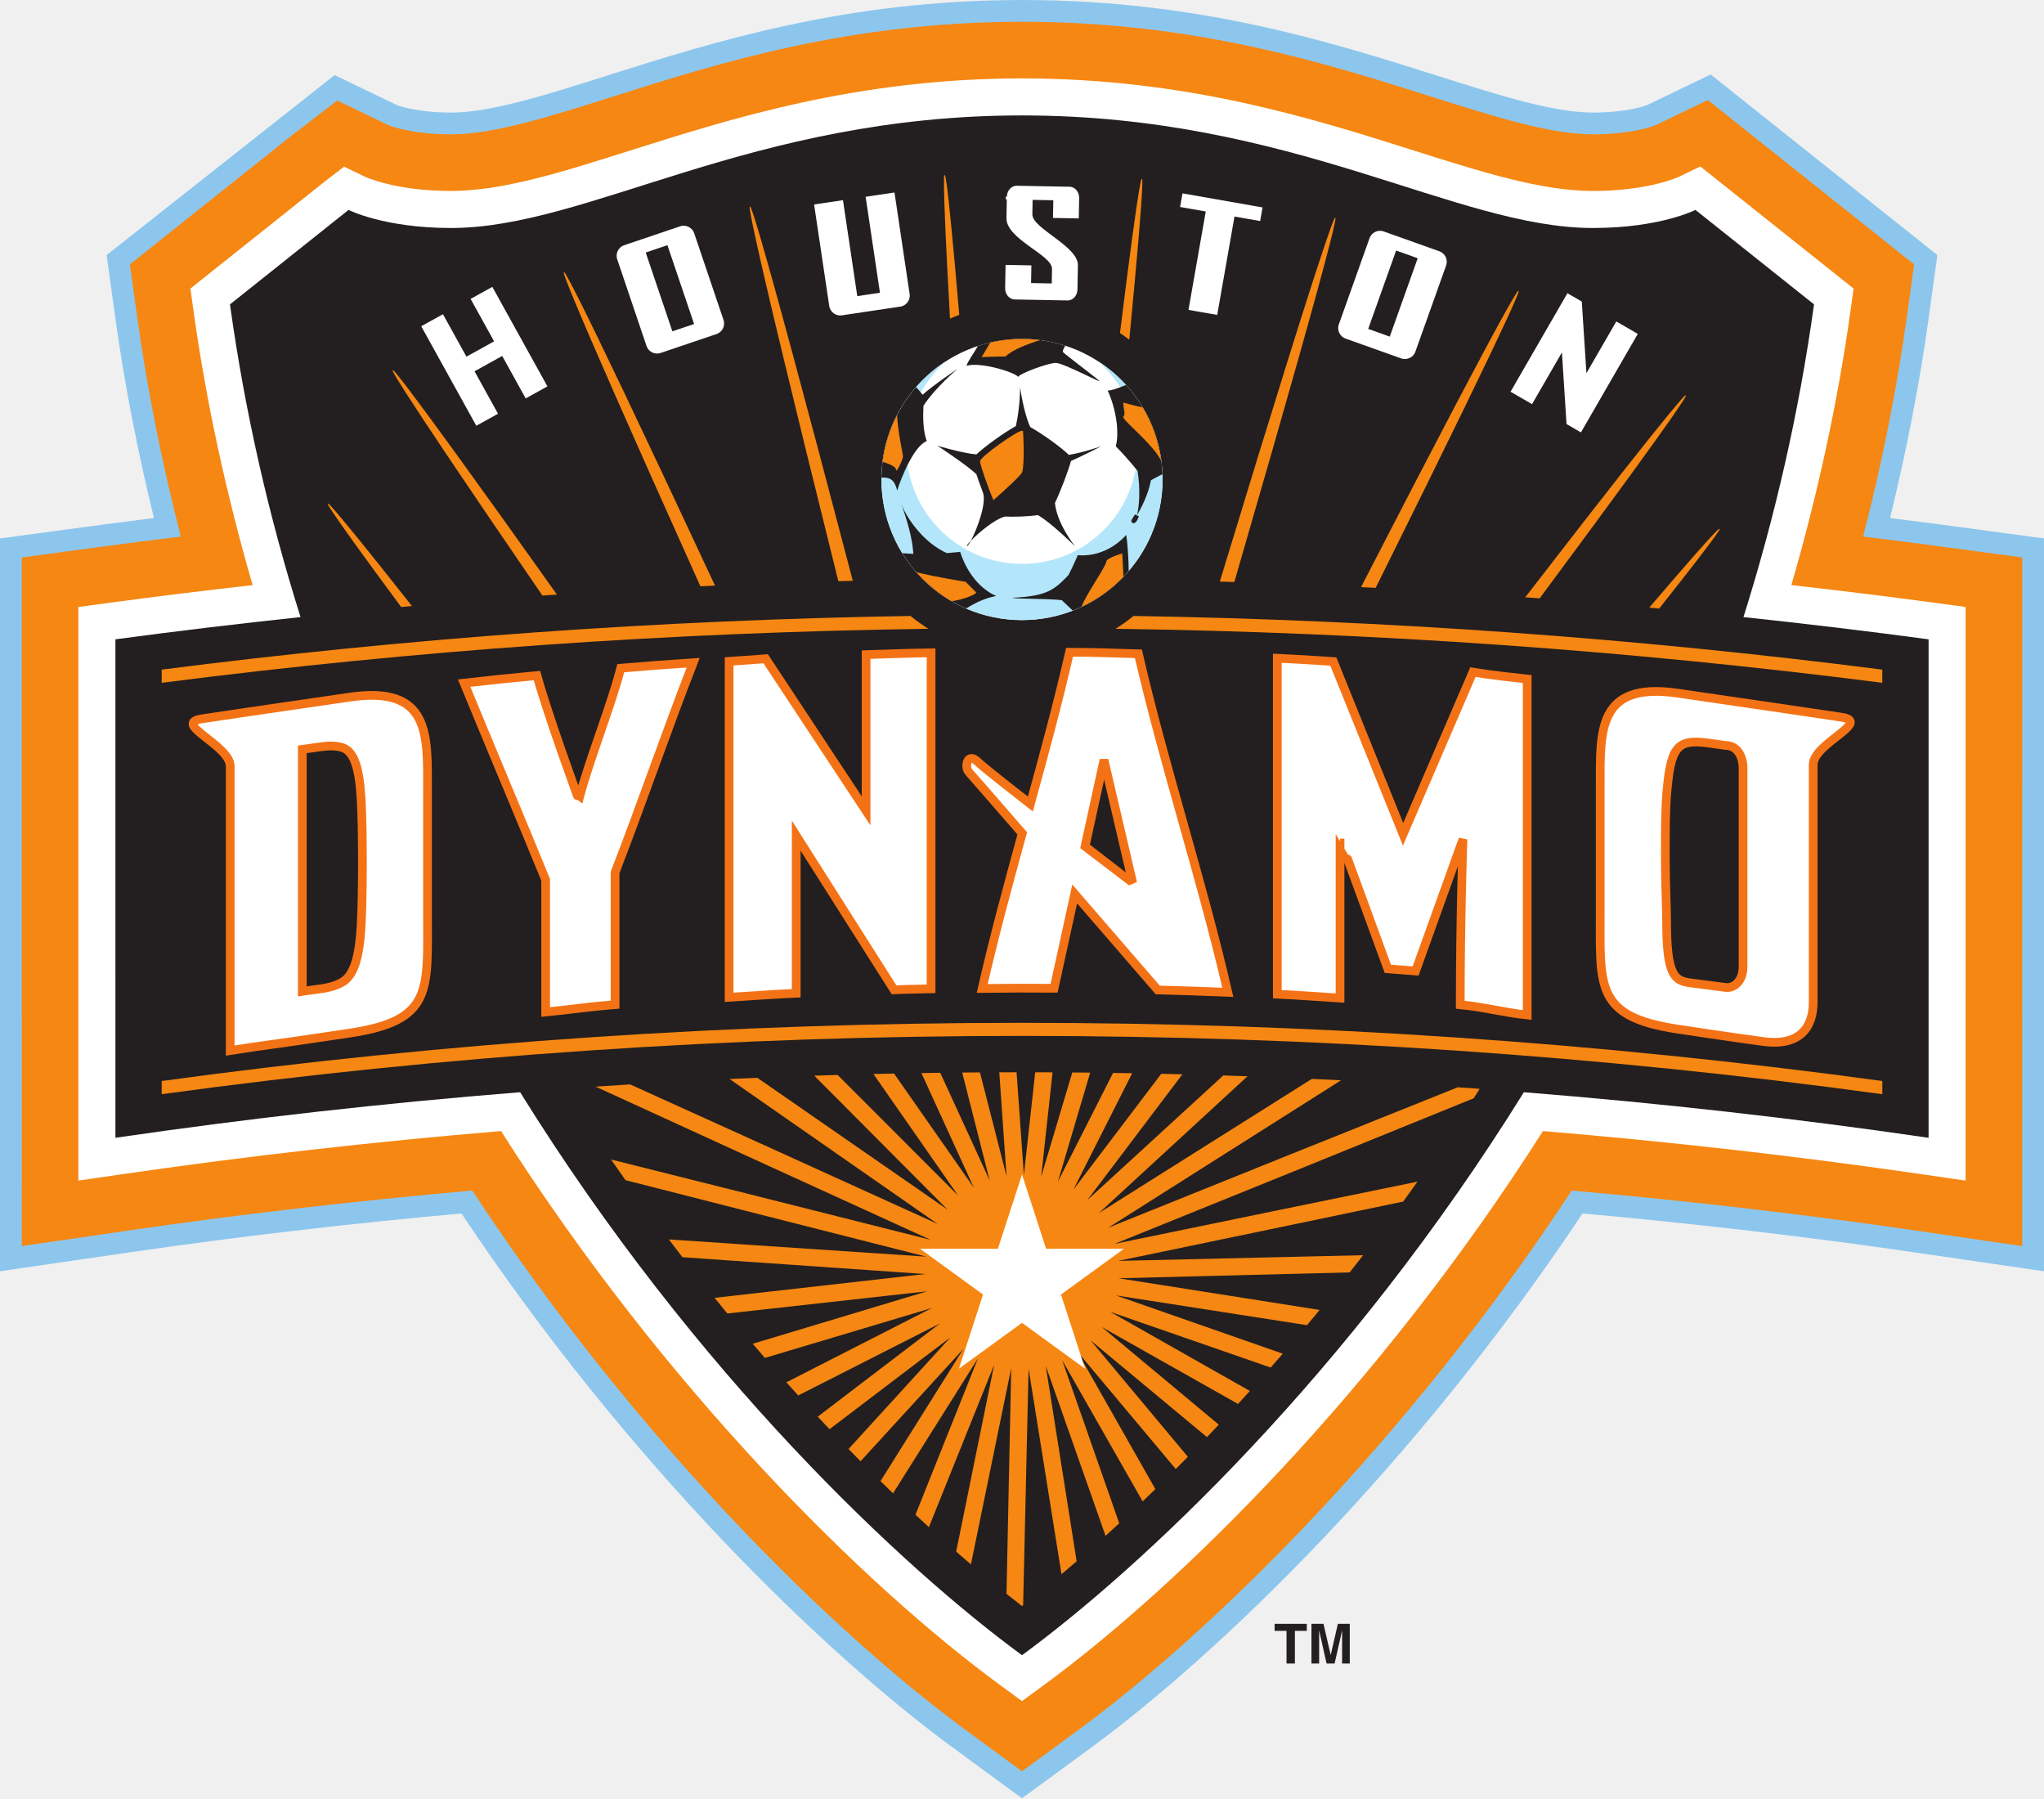
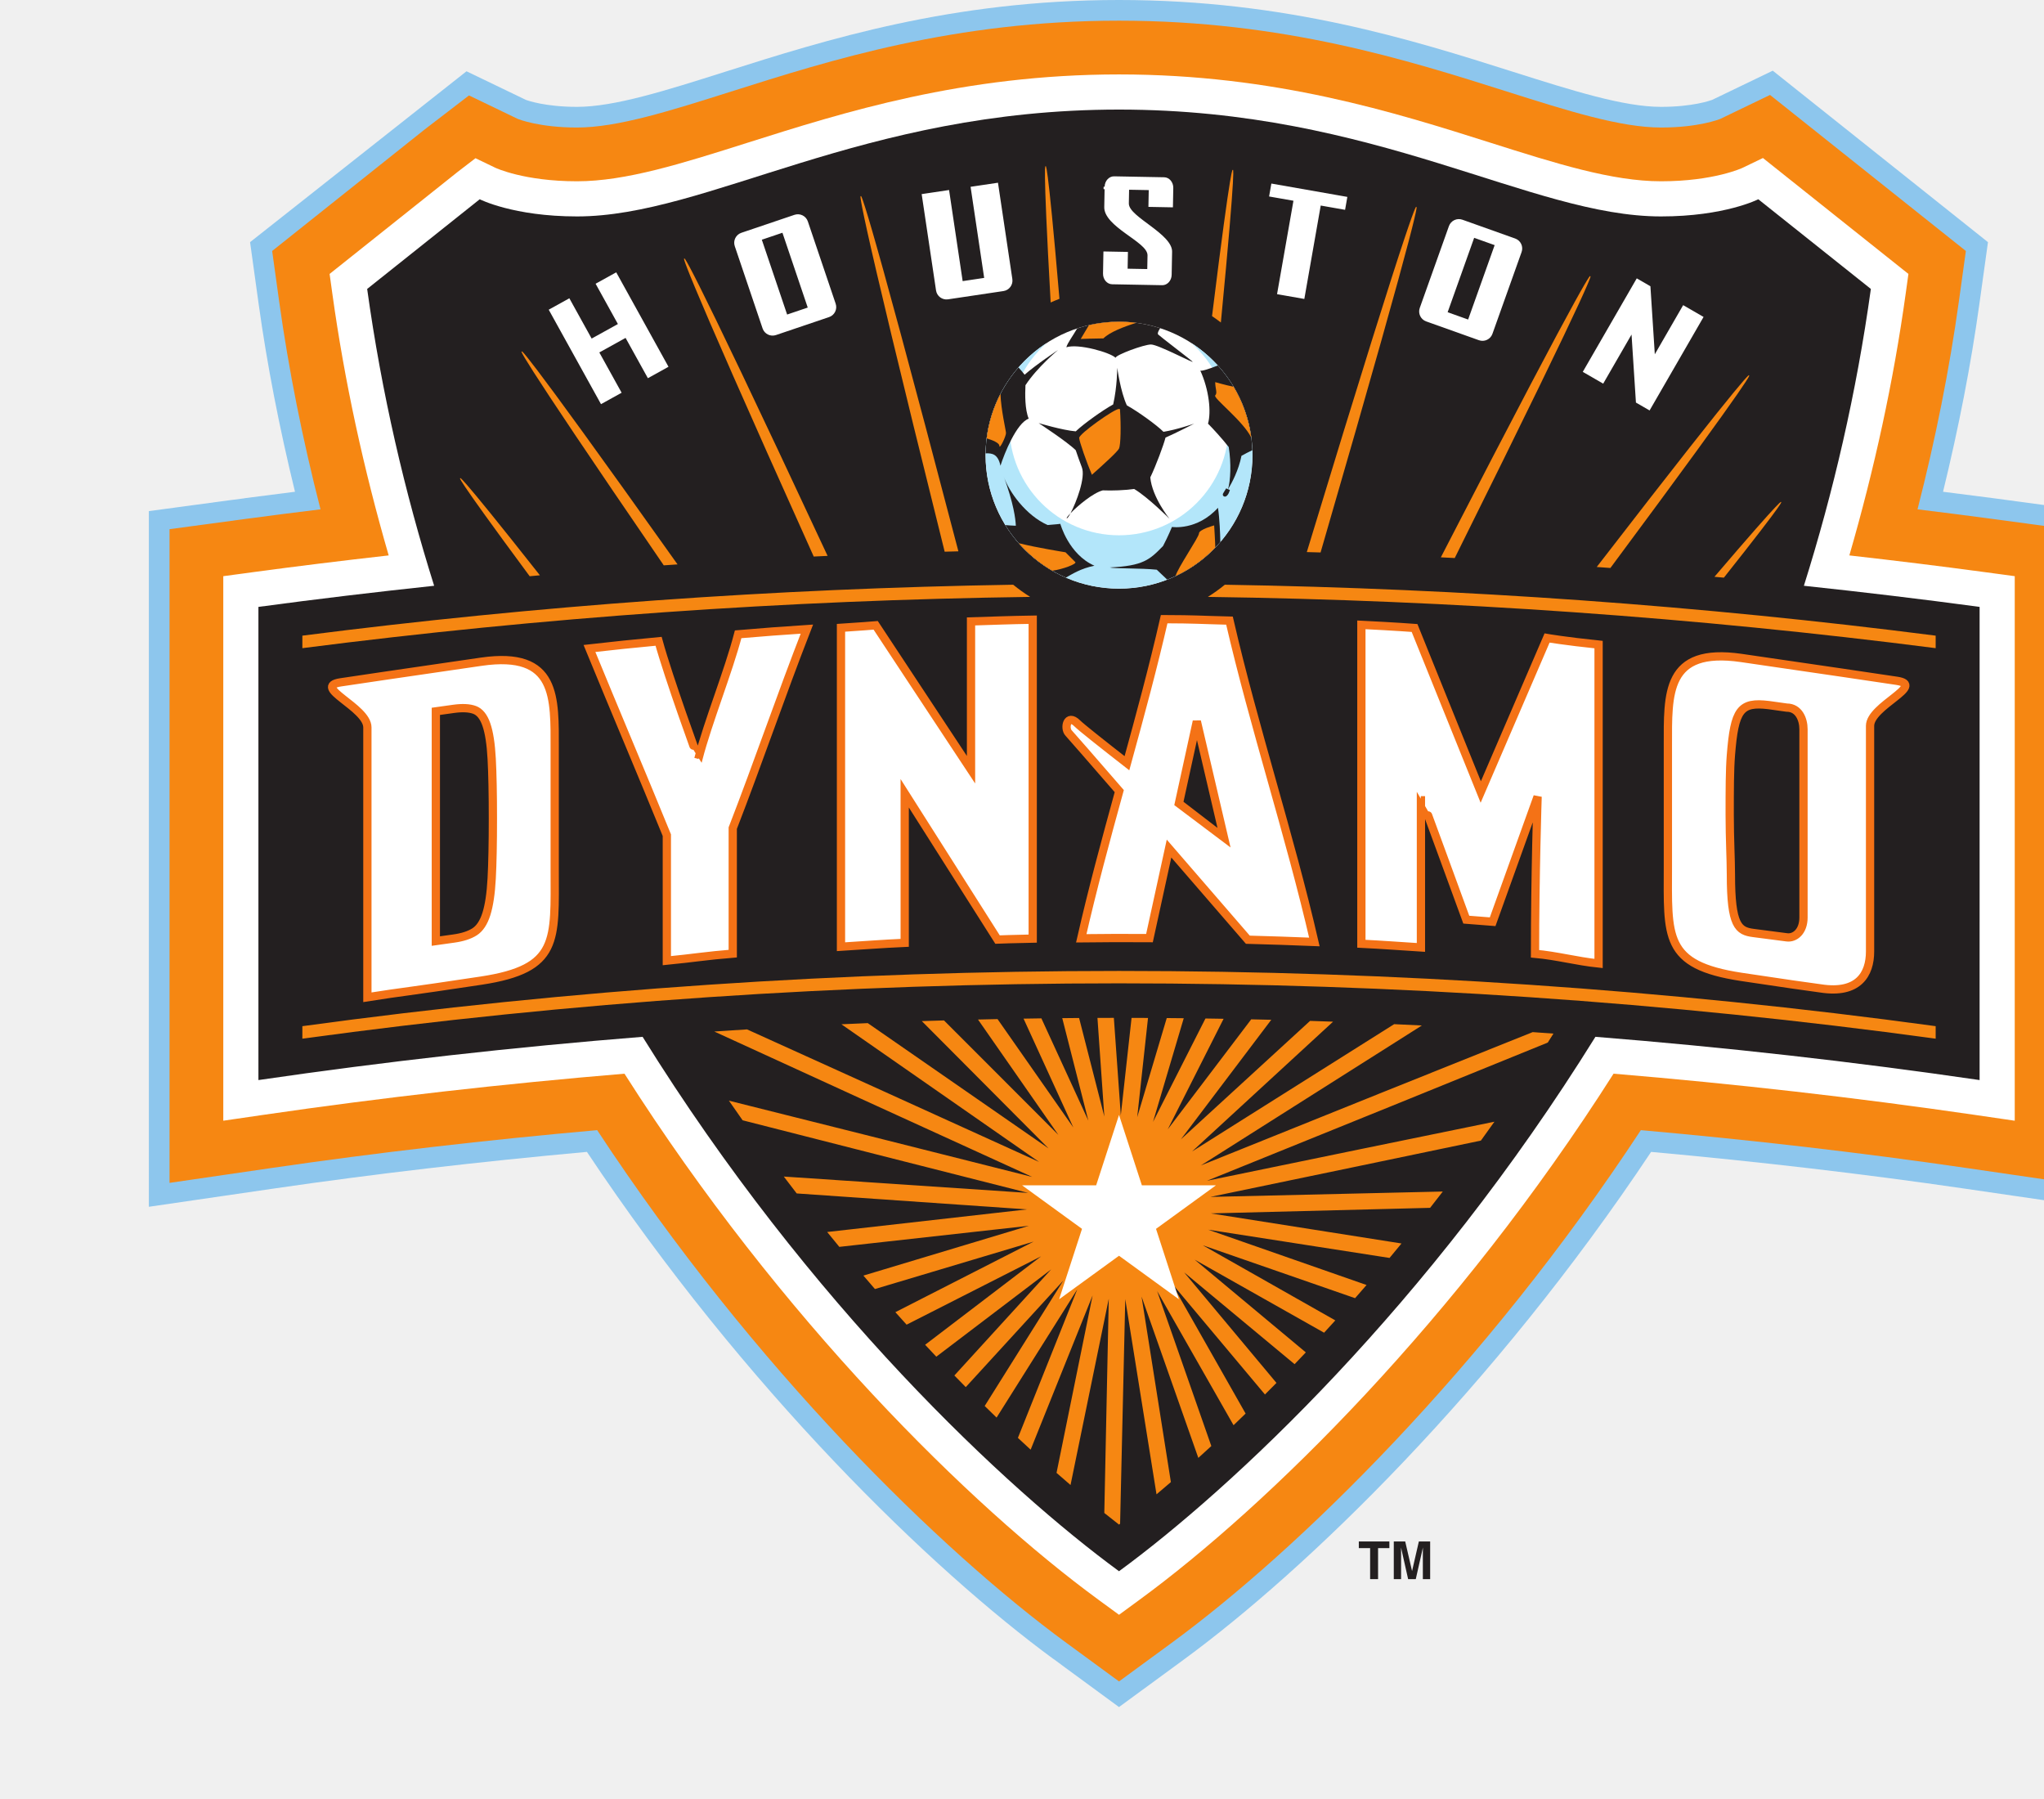
- <svg xmlns="http://www.w3.org/2000/svg" version="1.1" width="300" height="263.896" id="svg2985" xml:space="preserve">
+ <svg xmlns="http://www.w3.org/2000/svg" version="1.1" width="300" height="263.896" viewBox="-15 0 300 278" id="svg2985" xml:space="preserve">
  <defs id="defs2989">
    <clipPath id="clipPath2999">
      <path d="M 0,792 612,792 612,0 0,0 0,792 z" id="path3001" />
    </clipPath>
  </defs>
  <g transform="matrix(0.6392064,0,0,-0.6392064,-45.59715,383.9521)" id="g2993">
    <path d="m 210.62,583.28 -0.007,-0.002 c -14.311,-4.535 -26.67,-8.451 -35.712,-8.451 -7.631,0 -11.905,1.515 -12.375,1.691 -0.374,0.18 -14.359,6.913 -14.359,6.913 l -52.353,-41.324 2.075,-14.958 c 2.048,-14.761 5.032,-30.017 8.791,-45.41 -5.3,-0.678 -12.387,-1.584 -12.387,-1.584 0,0 0.17,0.012 0.341,0.023 -0.785,-0.083 -3.825,-0.493 -18.968,-2.535 l -4.332,-0.584 0.002,-168.247 30.326,4.423 c 24.196,3.53 49.636,6.495 75.631,8.851 38.223,-57.419 83.307,-101.01 113.047,-122.794 0,0 -0.132,0.113 -0.263,0.226 0.661,-0.518 2.972,-2.211 12.969,-9.533 l 2.955,-2.164 15.658,11.471 c 29.739,21.782 74.823,65.371 113.047,122.794 26.01,-2.357 51.45,-5.323 75.632,-8.852 0.005,-10e-4 30.326,-4.423 30.326,-4.423 l 0.002,168.248 -22.959,3.096 c 0,0 -7.114,0.909 -12.387,1.584 3.758,15.393 6.743,30.649 8.79,45.41 l 2.078,14.957 -52.057,41.47 c 0,0 -14.276,-6.875 -14.656,-7.058 -0.489,-0.183 -4.76,-1.691 -12.376,-1.691 -9.044,0 -21.405,3.917 -35.717,8.453 -24.449,7.748 -54.874,17.39 -95.382,17.39 -40.507,0 -70.933,-9.642 -95.38,-17.39" id="path3003" style="fill:#8dc6ed;fill-opacity:1;fill-rule:nonzero;stroke:none" />
    <path d="m 212.131,578.514 -0.002,0 c -14.709,-4.661 -27.411,-8.687 -37.228,-8.687 -9.06,0 -14.027,1.96 -14.351,2.092 -0.812,0.392 -11.779,5.672 -11.779,5.672 l -10.71,-8.221 -36.903,-29.398 1.684,-12.136 c 2.293,-16.534 5.669,-33.412 10.011,-50.349 -6.115,-0.747 -12.116,-1.508 -17.892,-2.287 l -18.627,-2.512 0.002,-158.094 24.604,3.589 c 25.659,3.743 52.149,6.796 78.834,9.163 C 217.821,269.473 262.976,225.533 293.295,203.325 293.296,203.324 306,194.02 306,194.02 l 12.704,9.305 c 30.318,22.206 75.473,66.145 113.521,124.021 26.679,-2.367 53.17,-5.419 78.835,-9.164 10e-4,0 24.604,-3.589 24.604,-3.589 l 0.002,158.095 -18.627,2.512 c -5.775,0.779 -11.777,1.54 -17.892,2.287 4.341,16.937 7.717,33.815 10.011,50.349 l 1.685,12.135 -47.371,37.738 c 0,0 -11.595,-5.584 -12.024,-5.791 -0.333,-0.135 -5.298,-2.091 -14.349,-2.091 -9.817,0 -22.519,4.025 -37.228,8.687 -24.12,7.644 -54.136,17.156 -93.871,17.156 -39.734,0 -69.75,-9.512 -93.869,-17.156" id="path3005" style="fill:#f68712;fill-opacity:1;fill-rule:nonzero;stroke:none" />
    <path d="m 216.057,566.121 c -15.738,-4.987 -29.329,-9.294 -41.156,-9.294 -12.822,0 -19.684,3.233 -19.752,3.265 l -4.809,2.315 -4.271,-3.278 -31.016,-24.709 0.665,-4.798 c 2.941,-21.197 7.578,-42.421 13.625,-63.279 -11.241,-1.268 -22.188,-2.616 -32.645,-4.027 l -7.364,-0.993 0.002,-131.695 9.727,1.419 c 28.753,4.194 58.099,7.517 87.314,9.953 37.815,-59.481 83.728,-104.574 114.6,-127.187 l 5.023,-3.679 5.022,3.679 c 30.871,22.61 76.784,67.702 114.6,127.187 29.219,-2.436 58.565,-5.76 87.315,-9.954 l 9.727,-1.419 0.002,131.696 -7.364,0.993 c -10.457,1.411 -21.405,2.759 -32.645,4.027 6.047,20.86 10.684,42.084 13.624,63.279 l 0.666,4.798 -35.19,28.034 -4.905,-2.362 c -0.068,-0.032 -6.931,-3.265 -19.753,-3.265 -11.828,0 -25.418,4.307 -41.156,9.294 -23.264,7.373 -52.218,16.549 -89.943,16.549 -37.724,0 -66.678,-9.176 -89.943,-16.549" id="path3007" style="fill:#ffffff;fill-opacity:1;fill-rule:nonzero;stroke:none" />
    <path d="m 306,220.67 c 26.971,19.754 74.824,64.193 115.238,129.248 31.27,-2.494 62.256,-5.986 92.926,-10.461 l 0.002,114.436 c -14.106,1.902 -28.28,3.59 -42.505,5.108 7.112,22.611 12.701,46.562 16.201,71.789 l -27.227,21.69 c 0,0 -8.112,-4.153 -23.536,-4.153 -31.599,0 -68.766,25.843 -131.099,25.843 -62.333,0 -99.5,-25.843 -131.099,-25.843 -15.424,0 -23.535,4.153 -23.535,4.153 l -27.228,-21.69 c 3.5,-25.227 9.088,-49.178 16.201,-71.789 -14.225,-1.518 -28.399,-3.206 -42.505,-5.108 l 0.002,-114.435 c 30.669,4.474 61.657,7.966 92.925,10.46 C 231.176,284.863 279.03,240.425 306,220.67" id="path3009" style="fill:#231f20;fill-opacity:1;fill-rule:nonzero;stroke:none" />
    <path d="m 411.081,350.693 c -1.674,0.122 -3.347,0.245 -5.022,0.362 -22.707,-9.086 -49.233,-19.74 -80.265,-32.247 19.768,12.495 37.514,23.733 53.461,33.85 -2.233,0.113 -4.467,0.217 -6.701,0.319 -14.767,-9.286 -31.013,-19.517 -48.892,-30.796 12.245,11.257 23.584,21.691 34.116,31.396 -1.853,0.066 -3.706,0.135 -5.561,0.194 -9.728,-8.908 -20.122,-18.436 -31.249,-28.647 7.712,10.191 14.987,19.814 21.861,28.914 -1.616,0.041 -3.234,0.072 -4.851,0.108 -6.388,-8.412 -13.11,-17.271 -20.192,-26.613 4.719,9.334 9.216,18.237 13.512,26.746 -1.463,0.026 -2.925,0.048 -4.389,0.07 -4.05,-7.981 -8.274,-16.31 -12.684,-25.014 2.581,8.699 5.056,17.049 7.433,25.079 -1.37,0.015 -2.741,0.028 -4.113,0.039 -2.294,-7.692 -4.673,-15.674 -7.146,-23.978 0.908,8.302 1.778,16.294 2.617,24.006 -1.327,0.007 -2.654,0.01 -3.981,0.013 -0.839,-7.579 -1.705,-15.428 -2.602,-23.576 -0.579,8.149 -1.138,16 -1.681,23.582 -1.323,-10e-4 -2.645,-0.008 -3.967,-0.013 0.533,-7.665 1.087,-15.605 1.665,-23.85 -2.111,8.25 -4.144,16.183 -6.106,23.834 -1.359,-0.009 -2.716,-0.026 -4.073,-0.039 2.02,-7.943 4.12,-16.194 6.31,-24.783 -3.942,8.593 -7.726,16.832 -11.357,24.733 -1.439,-0.019 -2.876,-0.045 -4.314,-0.068 3.834,-8.391 7.842,-17.156 12.041,-26.329 -6.414,9.181 -12.518,17.911 -18.332,26.219 -1.577,-0.032 -3.152,-0.068 -4.728,-0.105 6.136,-8.815 12.607,-18.103 19.442,-27.904 -9.8,9.816 -19.006,19.028 -27.668,27.687 -1.79,-0.052 -3.579,-0.105 -5.366,-0.163 9.51,-9.563 19.704,-19.802 30.644,-30.78 -15.859,11.003 -30.387,21.069 -43.716,30.29 -2.126,-0.089 -4.251,-0.182 -6.375,-0.28 14.414,-10.053 30.295,-21.109 47.815,-33.287 -26.82,12.199 -50.221,22.814 -70.649,32.052 -2.641,-0.164 -5.278,-0.337 -7.915,-0.516 21.837,-10.02 47.268,-21.653 76.907,-35.166 -27.752,7.004 -52.065,13.114 -73.37,18.444 1.101,-1.596 2.207,-3.178 3.317,-4.748 20.25,-5.173 43.155,-10.999 69.072,-17.565 -21.686,1.468 -41.32,2.781 -59.114,3.958 1.038,-1.373 2.079,-2.732 3.122,-4.082 16.887,-1.183 35.402,-2.466 55.719,-3.858 -17.407,-1.959 -33.484,-3.78 -48.346,-5.47 0.978,-1.209 1.956,-2.404 2.935,-3.593 14.168,1.566 29.42,3.26 45.857,5.096 -14.246,-4.278 -27.567,-8.286 -40.032,-12.044 0.931,-1.091 1.862,-2.18 2.792,-3.251 11.997,3.579 24.769,7.395 38.39,11.473 -11.82,-6.025 -22.956,-11.708 -33.451,-17.07 0.908,-1.015 1.814,-2.025 2.719,-3.021 10.235,5.194 21.067,10.697 32.542,16.534 -9.882,-7.529 -19.221,-14.65 -28.061,-21.398 0.903,-0.969 1.805,-1.932 2.705,-2.88 8.763,6.652 18.007,13.675 27.776,21.105 -8.237,-9.019 -16.026,-17.557 -23.408,-25.653 0.922,-0.947 1.841,-1.886 2.757,-2.812 7.444,8.124 15.298,16.7 23.596,25.772 -6.706,-10.686 -13.035,-20.781 -19.019,-30.336 0.964,-0.947 1.923,-1.881 2.878,-2.804 6.141,9.748 12.638,20.072 19.52,31.018 -5.09,-12.716 -9.869,-24.672 -14.362,-35.927 1.033,-0.965 2.06,-1.917 3.08,-2.851 4.688,11.649 9.674,24.058 14.987,37.297 -3.123,-15.319 -6.024,-29.595 -8.724,-42.911 1.139,-1 2.268,-1.977 3.385,-2.933 2.867,13.917 5.943,28.898 9.249,45.042 -0.402,-18.752 -0.76,-35.977 -1.079,-51.805 1.202,-0.962 2.392,-1.905 3.558,-2.808 0.086,0.067 0.176,0.139 0.262,0.206 0.392,16.515 0.807,34.567 1.248,54.32 2.708,-16.97 5.222,-32.672 7.559,-47.206 1.146,0.96 2.307,1.95 3.478,2.957 -2.188,13.884 -4.547,28.809 -7.096,44.876 4.876,-13.877 9.445,-26.862 13.733,-39.023 1.041,0.94 2.088,1.895 3.144,2.868 -4.094,11.72 -8.456,24.189 -13.111,37.476 6.523,-11.458 12.678,-22.258 18.486,-32.439 0.967,0.923 1.941,1.865 2.918,2.814 -5.637,9.941 -11.605,20.457 -17.933,31.596 7.956,-9.5 15.482,-18.479 22.614,-26.98 0.925,0.926 1.85,1.855 2.782,2.802 -7.042,8.437 -14.476,17.337 -22.338,26.741 9.397,-7.817 18.29,-15.21 26.723,-22.214 0.904,0.943 1.808,1.89 2.717,2.854 -8.475,7.075 -17.421,14.538 -26.884,22.424 11.028,-6.23 21.445,-12.11 31.302,-17.667 0.904,0.986 1.808,1.973 2.715,2.978 -10.069,5.712 -20.737,11.758 -32.05,18.163 13.043,-4.535 25.299,-8.79 36.832,-12.787 0.924,1.053 1.849,2.111 2.775,3.184 -11.953,4.181 -24.695,8.63 -38.298,13.374 15.675,-2.449 30.263,-4.719 43.859,-6.828 0.963,1.155 1.927,2.322 2.891,3.497 -14.234,2.252 -29.58,4.672 -46.134,7.273 19.248,0.476 36.885,0.924 53.055,1.345 1.025,1.304 2.049,2.62 3.07,3.947 -17.027,-0.381 -35.711,-0.813 -56.223,-1.302 24.345,5.046 46.06,9.568 65.435,13.619 1.095,1.511 2.187,3.033 3.275,4.569 -20.404,-4.169 -43.46,-8.904 -69.518,-14.281 32.05,12.952 59.279,23.996 82.421,33.418 0.46,0.717 0.914,1.447 1.372,2.168" id="path3011" style="fill:#f68712;fill-opacity:1;fill-rule:nonzero;stroke:none" />
    <path d="m 306,331.021 5.532,-17.026 17.904,0 -14.485,-10.523 5.532,-17.027 -14.483,10.523 -14.484,-10.523 5.532,17.027 -14.484,10.523 17.904,0 5.532,17.026 z" id="path3013" style="fill:#ffffff;fill-opacity:1;fill-rule:nonzero;stroke:none" />
    <path d="m 452.309,460.964 c 16.062,20.256 13.787,18.212 13.787,18.212 0,0 1.62,2.712 -16.068,-18.002 0.76,-0.07 1.521,-0.138 2.281,-0.21" id="path3015" style="fill:#f68712;fill-opacity:1;fill-rule:nonzero;stroke:none" />
    <path d="m 424.858,463.304 c 37.299,50.217 33.495,46.509 33.495,46.509 0,0 2.585,4.757 -36.8,-46.267 1.101,-0.081 2.205,-0.158 3.305,-0.242" id="path3017" style="fill:#f68712;fill-opacity:1;fill-rule:nonzero;stroke:none" />
    <path d="m 387.208,465.71 c 36.4,73.222 32.749,68.09 32.749,68.09 0,0 1.992,6.047 -36.109,-67.919 1.12,-0.056 2.24,-0.113 3.36,-0.171" id="path3019" style="fill:#f68712;fill-opacity:1;fill-rule:nonzero;stroke:none" />
    <path d="m 354.754,467.057 c 26.05,89.684 23.139,83.483 23.139,83.483 0,0 0.953,6.83 -26.47,-83.389 1.11,-0.032 2.222,-0.06 3.331,-0.094" id="path3021" style="fill:#f68712;fill-opacity:1;fill-rule:nonzero;stroke:none" />
    <path d="m 267.149,467.333 c -24.288,92.75 -23.592,85.818 -23.592,85.818 0,0 -2.703,6.388 20.271,-85.907 1.107,0.03 2.214,0.061 3.321,0.089" id="path3023" style="fill:#f68712;fill-opacity:1;fill-rule:nonzero;stroke:none" />
    <path d="m 235.51,466.23 c -36.432,78.084 -34.636,71.828 -34.636,71.828 0,0 -3.533,5.394 31.281,-71.987 1.118,0.053 2.236,0.109 3.355,0.159" id="path3025" style="fill:#f68712;fill-opacity:1;fill-rule:nonzero;stroke:none" />
    <path d="m 199.214,464.172 c -40.151,56.49 -37.639,51.408 -37.639,51.408 0,0 -3.839,4.042 34.305,-51.638 1.111,0.079 2.223,0.154 3.334,0.23" id="path3027" style="fill:#f68712;fill-opacity:1;fill-rule:nonzero;stroke:none" />
    <path d="m 165.918,461.537 c -20.965,26.572 -19.226,23.406 -19.226,23.406 0,0 -2.531,2.444 16.756,-23.633 0.823,0.075 1.646,0.153 2.47,0.227" id="path3029" style="fill:#f68712;fill-opacity:1;fill-rule:nonzero;stroke:none" />
    <path d="m 291.594,528.4 c -3.046,35.696 -3.345,31.975 -3.345,31.975 0,0 -0.83,3.69 1.216,-32.86 0.7,0.314 1.409,0.61 2.129,0.885" id="path3031" style="fill:#f68712;fill-opacity:1;fill-rule:nonzero;stroke:none" />
    <path d="m 330.636,522.676 c 3.92,40.739 2.878,36.818 2.878,36.818 0,0 -0.164,3.972 -5.014,-35.276 0.73,-0.489 1.44,-1.007 2.136,-1.542" id="path3033" style="fill:#f68712;fill-opacity:1;fill-rule:nonzero;stroke:none" />
    <path d="m 396.541,541.233 -4.485,1.599 -6.246,-17.52 4.484,-1.6 6.247,17.521 z m 0.021,-21.382 c -0.52,-1.458 -2.124,-2.22 -3.583,-1.699 l -12.767,4.552 c -1.459,0.52 -2.219,2.124 -1.699,3.583 l 7.052,19.782 c 0.521,1.459 2.124,2.22 3.583,1.699 l 12.767,-4.551 c 1.459,-0.52 2.221,-2.124 1.7,-3.583 l -7.053,-19.783 z" id="path3035" style="fill:#ffffff;fill-opacity:1;fill-rule:nonzero;stroke:none" />
    <path d="m 396.541,541.233 -4.485,1.599 -6.246,-17.52 4.484,-1.6 6.247,17.521 z m 0.021,-21.382 c -0.52,-1.458 -2.124,-2.22 -3.583,-1.699 l -12.767,4.552 c -1.459,0.52 -2.219,2.124 -1.699,3.583 l 7.052,19.782 c 0.521,1.459 2.124,2.22 3.583,1.699 l 12.767,-4.551 c 1.459,-0.52 2.221,-2.124 1.7,-3.583 l -7.053,-19.783 z" id="path3037" style="fill:none;stroke:#231f20;stroke-width:0.5;stroke-linecap:butt;stroke-linejoin:miter;stroke-miterlimit:4;stroke-opacity:1;stroke-dasharray:none" />
    <path d="m 224.429,544.063 -4.511,-1.526 5.96,-17.62 4.511,1.526 -5.96,17.62 z M 237.7,527.298 c 0.496,-1.466 -0.29,-3.058 -1.759,-3.554 l -12.838,-4.343 c -1.467,-0.496 -3.058,0.291 -3.554,1.757 l -6.73,19.896 c -0.497,1.467 0.29,3.058 1.757,3.554 l 12.84,4.343 c 1.468,0.496 3.059,-0.291 3.555,-1.758 l 6.729,-19.895 z" id="path3039" style="fill:#ffffff;fill-opacity:1;fill-rule:nonzero;stroke:none" />
    <path d="m 224.429,544.063 -4.511,-1.526 5.96,-17.62 4.511,1.526 -5.96,17.62 z M 237.7,527.298 c 0.496,-1.466 -0.29,-3.058 -1.759,-3.554 l -12.838,-4.343 c -1.467,-0.496 -3.058,0.291 -3.554,1.757 l -6.73,19.896 c -0.497,1.467 0.29,3.058 1.757,3.554 l 12.84,4.343 c 1.468,0.496 3.059,-0.291 3.555,-1.758 l 6.729,-19.895 z" id="path3041" style="fill:none;stroke:#231f20;stroke-width:0.5;stroke-linecap:butt;stroke-linejoin:miter;stroke-miterlimit:4;stroke-opacity:1;stroke-dasharray:none" />
    <path d="m 269.812,555.701 3.287,-22.031 -4.71,-0.703 -3.286,22.032 -7.123,-1.063 3.513,-23.546 c 0.229,-1.532 1.655,-2.588 3.187,-2.36 l 13.405,2 c 1.533,0.228 2.589,1.655 2.36,3.187 l -3.512,23.546 -7.121,-1.062 z" id="path3043" style="fill:#ffffff;fill-opacity:1;fill-rule:nonzero;stroke:none" />
    <path d="m 269.812,555.701 3.287,-22.031 -4.71,-0.703 -3.286,22.032 -7.123,-1.063 3.513,-23.546 c 0.229,-1.532 1.655,-2.588 3.187,-2.36 l 13.405,2 c 1.533,0.228 2.589,1.655 2.36,3.187 l -3.512,23.546 -7.121,-1.062 z" id="path3045" style="fill:none;stroke:#231f20;stroke-width:0.5;stroke-linecap:butt;stroke-linejoin:miter;stroke-miterlimit:4;stroke-opacity:1;stroke-dasharray:none" />
    <path d="m 361.521,553.253 -18.874,3.314 -0.635,-3.617 5.891,-1.034 -3.966,-22.591 7.091,-1.245 3.966,22.59 5.892,-1.035 0.635,3.618 z" id="path3047" style="fill:#ffffff;fill-opacity:1;fill-rule:nonzero;stroke:none" />
    <path d="m 361.521,553.253 -18.874,3.314 -0.635,-3.617 5.891,-1.034 -3.966,-22.591 7.091,-1.245 3.966,22.59 5.892,-1.035 0.635,3.618 z" id="path3049" style="fill:none;stroke:#231f20;stroke-width:0.5;stroke-linecap:butt;stroke-linejoin:miter;stroke-miterlimit:4;stroke-opacity:1;stroke-dasharray:none" />
    <path d="m 442.366,527.21 -6.569,-11.38 -1.018,15.761 -3.637,2.099 -13.306,-23.045 5.371,-3.101 6.569,11.379 1.018,-15.76 3.637,-2.1 13.306,23.046 -5.371,3.101 z" id="path3051" style="fill:#ffffff;fill-opacity:1;fill-rule:nonzero;stroke:none" />
    <path d="m 442.366,527.21 -6.569,-11.38 -1.018,15.761 -3.637,2.099 -13.306,-23.045 5.371,-3.101 6.569,11.379 1.018,-15.76 3.637,-2.1 13.306,23.046 -5.371,3.101 z" id="path3053" style="fill:none;stroke:#231f20;stroke-width:0.5;stroke-linecap:butt;stroke-linejoin:miter;stroke-miterlimit:4;stroke-opacity:1;stroke-dasharray:none" />
    <path d="m 179.054,532.146 5.393,-9.745 -5.913,-3.273 -5.394,9.744 -5.426,-3.004 12.889,-23.281 5.425,3.003 -5.394,9.744 5.914,3.274 5.394,-9.744 5.425,3.003 -12.888,23.282 -5.425,-3.003 z" id="path3055" style="fill:#ffffff;fill-opacity:1;fill-rule:nonzero;stroke:none" />
    <path d="m 179.054,532.146 5.393,-9.745 -5.913,-3.273 -5.394,9.744 -5.426,-3.004 12.889,-23.281 5.425,3.003 -5.394,9.744 5.914,3.274 5.394,-9.744 5.425,3.003 -12.888,23.282 -5.425,-3.003 z" id="path3057" style="fill:none;stroke:#231f20;stroke-width:0.5;stroke-linecap:butt;stroke-linejoin:miter;stroke-miterlimit:4;stroke-opacity:1;stroke-dasharray:none" />
    <path d="m 308.627,551.472 0.057,3.057 4.251,-0.079 -0.076,-4.06 6.426,-0.12 0.092,4.929 c 0.029,1.549 -1.066,2.824 -2.451,2.85 l -12.098,0.226 c -1.382,0.026 -2.526,-1.208 -2.555,-2.756 0,0 10e-4,0.046 -0.092,-4.928 -0.093,-4.973 10.52,-8.624 10.464,-11.681 l -0.058,-3.057 -4.249,0.08 0.074,4.057 -6.427,0.12 -0.104,-5.59 c -0.029,-1.548 1.068,-2.824 2.45,-2.85 l 12.099,-0.226 c 1.383,-0.026 2.527,1.209 2.555,2.757 0,0 0.021,1.084 0.105,5.59 0.084,4.505 -10.52,8.624 -10.463,11.681" id="path3059" style="fill:#ffffff;fill-opacity:1;fill-rule:nonzero;stroke:none" />
    <path d="m 308.627,551.472 0.057,3.057 4.251,-0.079 -0.076,-4.06 6.426,-0.12 0.092,4.929 c 0.029,1.549 -1.066,2.824 -2.451,2.85 l -12.098,0.226 c -1.382,0.026 -2.526,-1.208 -2.555,-2.756 0,0 10e-4,0.046 -0.092,-4.928 -0.093,-4.973 10.52,-8.624 10.464,-11.681 l -0.058,-3.057 -4.249,0.08 0.074,4.057 -6.427,0.12 -0.104,-5.59 c -0.029,-1.548 1.068,-2.824 2.45,-2.85 l 12.099,-0.226 c 1.383,-0.026 2.527,1.209 2.555,2.757 0,0 0.021,1.084 0.105,5.59 0.084,4.505 -10.52,8.624 -10.463,11.681 z" id="path3061" style="fill:none;stroke:#231f20;stroke-width:0.5;stroke-linecap:butt;stroke-linejoin:miter;stroke-miterlimit:4;stroke-opacity:1;stroke-dasharray:none" />
    <path d="m 438.765,420.31 c 0,12.564 -0.639,23.885 17.75,21.232 18.388,-2.654 34.568,-5.071 37.615,-5.523 7.154,-1.065 -6.463,-6.024 -6.463,-10.899 l 0,-54.559 c 0,-5.545 -2.879,-10.343 -11.939,-8.935 -3.628,0.502 -8.009,1.091 -19.213,2.79 -18.875,2.862 -17.75,9.685 -17.75,26.836 l 0,29.058 z m 32.801,-41.539 0,45.529 c 0,2.453 -1.172,5.235 -4.051,5.235 -1.442,0.204 -2.884,0.405 -4.327,0.606 -6.938,0.859 -8.313,-1.141 -9.181,-12.093 -0.287,-3.622 -0.292,-8.431 -0.292,-14.41 0.001,-5.981 0.292,-10.807 0.292,-14.49 0,-12.398 1.815,-13.643 5.416,-14.116 3.6,-0.472 8.092,-1.052 8.092,-1.052 1.924,-0.27 4.051,1.378 4.051,4.791 M 169.5,390.349 c 0,-17.152 1.125,-23.974 -17.75,-26.836 -18.874,-2.863 -18.385,-2.575 -27.559,-4.028 l 0,65.265 c 0,4.875 -13.616,9.834 -6.462,10.898 3.047,0.453 15.633,2.336 34.021,4.99 18.389,2.654 17.75,-8.667 17.75,-21.232 l 0,-29.057 z m -24.423,-16.667 c 2.102,0.291 3.777,0.828 5.027,1.618 1.249,0.791 2.204,2.226 2.866,4.307 0.663,2.081 1.092,4.959 1.288,8.638 0.193,3.678 0.292,8.509 0.292,14.489 0,5.98 -0.099,10.783 -0.292,14.41 -0.195,3.627 -0.625,6.395 -1.288,8.301 -0.662,1.906 -1.617,3.087 -2.866,3.541 -1.25,0.455 -2.925,0.541 -5.027,0.251 -1.443,-0.199 -2.885,-0.401 -4.327,-0.605 l 0,-55.555 c 1.442,0.204 2.884,0.406 4.327,0.605 m 175.406,32.674 4.339,19.855 6.605,-28.26 c -0.002,0.002 -4.838,3.701 -10.944,8.405 m 32.772,-33.495 c -5.968,25.95 -14.565,51.854 -20.533,77.712 -8.028,0.201 -7.773,0.319 -15.802,0.354 -2.651,-11.605 -5.803,-23.219 -9.003,-34.841 -6.021,4.692 -11.08,8.7 -12.001,9.622 -2.505,2.504 -3.216,-1.211 -2.088,-2.338 0.385,-0.386 5.572,-6.348 12.232,-14.028 -3.265,-11.857 -6.489,-23.723 -9.193,-35.598 6.691,0.072 9.809,0.087 16.5,0.044 l 4.733,21.655 c 9.901,-11.439 19.064,-22.043 19.064,-22.043 5.364,-0.142 10.729,-0.322 16.091,-0.539 m 24.231,75.932 16.014,-39.668 16.04,37.246 c 0,0 4.333,-0.754 12.46,-1.593 l 0,-77.126 c -5.329,0.551 -10.041,1.87 -15.375,2.348 0,19.154 0.625,38 0.625,38 l -10.875,-30.25 -6.375,0.5 c 0,0 -10.91,29.872 -10.971,29.875 l 0,-36.593 c -5.342,0.335 -9.058,0.633 -14.404,0.895 l 0,77.125 c 8.152,-0.398 12.861,-0.759 12.861,-0.759 m -130.345,0.643 23.061,-34.923 0,35.867 c 5.974,0.184 8.946,0.324 14.923,0.417 l 0,-77.126 c -3.837,-0.06 -8.507,-0.235 -8.507,-0.235 l -22.457,35.385 c 0,0 0,-24.117 0,-36.175 -5.973,-0.267 -9.442,-0.581 -15.411,-0.94 l 0,77.126 c 3.63,0.218 8.391,0.604 8.391,0.604 m -69.234,-5.596 c 6.865,0.779 9.847,1.078 16.723,1.734 2.398,-8.737 9.552,-28.455 9.62,-28.449 2.4,9.179 7.222,20.978 9.624,30.142 6.983,0.577 9.635,0.802 16.626,1.254 -6.235,-15.994 -11.702,-32.037 -17.932,-48.131 l 0,-30.353 c -6.379,-0.516 -9.571,-1.083 -15.943,-1.704 l 0,30.354 c -6.121,14.994 -12.605,30.256 -18.718,45.153" id="path3063" style="fill:#ffffff;fill-opacity:1;fill-rule:nonzero;stroke:none" />
    <path d="m 438.765,420.31 c 0,12.564 -0.639,23.885 17.75,21.232 18.388,-2.654 34.568,-5.071 37.615,-5.523 7.154,-1.065 -6.463,-6.024 -6.463,-10.899 l 0,-54.559 c 0,-5.545 -2.879,-10.343 -11.939,-8.935 -3.628,0.502 -8.009,1.091 -19.213,2.79 -18.875,2.862 -17.75,9.685 -17.75,26.836 l 0,29.058 z m 32.801,-41.539 0,45.529 c 0,2.453 -1.172,5.235 -4.051,5.235 -1.442,0.204 -2.884,0.405 -4.327,0.606 -6.938,0.859 -8.313,-1.141 -9.181,-12.093 -0.287,-3.622 -0.292,-8.431 -0.292,-14.41 0.001,-5.981 0.292,-10.807 0.292,-14.49 0,-12.398 1.815,-13.643 5.416,-14.116 3.6,-0.472 8.092,-1.052 8.092,-1.052 1.924,-0.27 4.051,1.378 4.051,4.791 z M 169.5,390.349 c 0,-17.152 1.125,-23.974 -17.75,-26.836 -18.874,-2.863 -18.385,-2.575 -27.559,-4.028 l 0,65.265 c 0,4.875 -13.616,9.834 -6.462,10.898 3.047,0.453 15.633,2.336 34.021,4.99 18.389,2.654 17.75,-8.667 17.75,-21.232 l 0,-29.057 z m -24.423,-16.667 c 2.102,0.291 3.777,0.828 5.027,1.618 1.249,0.791 2.204,2.226 2.866,4.307 0.663,2.081 1.092,4.959 1.288,8.638 0.193,3.678 0.292,8.509 0.292,14.489 0,5.98 -0.099,10.783 -0.292,14.41 -0.195,3.627 -0.625,6.395 -1.288,8.301 -0.662,1.906 -1.617,3.087 -2.866,3.541 -1.25,0.455 -2.925,0.541 -5.027,0.251 -1.443,-0.199 -2.885,-0.401 -4.327,-0.605 l 0,-55.555 c 1.442,0.204 2.884,0.406 4.327,0.605 z m 175.406,32.674 4.339,19.855 6.605,-28.26 c -0.002,0.002 -4.838,3.701 -10.944,8.405 z m 32.772,-33.495 c -5.968,25.95 -14.565,51.854 -20.533,77.712 -8.028,0.201 -7.773,0.319 -15.802,0.354 -2.651,-11.605 -5.803,-23.219 -9.003,-34.841 -6.021,4.692 -11.08,8.7 -12.001,9.622 -2.505,2.504 -3.216,-1.211 -2.088,-2.338 0.385,-0.386 5.572,-6.348 12.232,-14.028 -3.265,-11.857 -6.489,-23.723 -9.193,-35.598 6.691,0.072 9.809,0.087 16.5,0.044 l 4.733,21.655 c 9.901,-11.439 19.064,-22.043 19.064,-22.043 5.364,-0.142 10.729,-0.322 16.091,-0.539 z m 24.231,75.932 16.014,-39.668 16.04,37.246 c 0,0 4.333,-0.754 12.46,-1.593 l 0,-77.126 c -5.329,0.551 -10.041,1.87 -15.375,2.348 0,19.154 0.625,38 0.625,38 l -10.875,-30.25 -6.375,0.5 c 0,0 -10.91,29.872 -10.971,29.875 l 0,-36.593 c -5.342,0.335 -9.058,0.633 -14.404,0.895 l 0,77.125 c 8.152,-0.398 12.861,-0.759 12.861,-0.759 z m -130.345,0.643 23.061,-34.923 0,35.867 c 5.974,0.184 8.946,0.324 14.923,0.417 l 0,-77.126 c -3.837,-0.06 -8.507,-0.235 -8.507,-0.235 l -22.457,35.385 c 0,0 0,-24.117 0,-36.175 -5.973,-0.267 -9.442,-0.581 -15.411,-0.94 l 0,77.126 c 3.63,0.218 8.391,0.604 8.391,0.604 z m -69.234,-5.596 c 6.865,0.779 9.847,1.078 16.723,1.734 2.398,-8.737 9.552,-28.455 9.62,-28.449 2.4,9.179 7.222,20.978 9.624,30.142 6.983,0.577 9.635,0.802 16.626,1.254 -6.235,-15.994 -11.702,-32.037 -17.932,-48.131 l 0,-30.353 c -6.379,-0.516 -9.571,-1.083 -15.943,-1.704 l 0,30.354 c -6.121,14.994 -12.605,30.256 -18.718,45.153 z" id="path3065" style="fill:none;stroke:#f47216;stroke-width:2;stroke-linecap:butt;stroke-linejoin:miter;stroke-miterlimit:4;stroke-opacity:1;stroke-dasharray:none" />
    <path d="m 108.463,349.467 c 65.021,8.906 130.936,13.384 197.536,13.384 66.601,0 132.517,-4.478 197.539,-13.385 l 0,3.026 c -65.024,8.889 -130.94,13.359 -197.539,13.359 -66.598,0 -132.513,-4.47 -197.536,-13.359 l 0,-3.025 z" id="path3067" style="fill:#f68712;fill-opacity:1;fill-rule:nonzero;stroke:none" />
    <path d="m 371.396,227.868 0,-1.609 -2.735,0 0,-7.5 -1.922,0 0,7.5 -2.734,0 0,1.609 7.391,0 z" id="path3069" style="fill:#231f20;fill-opacity:1;fill-rule:nonzero;stroke:none" />
    <path d="m 378.529,227.868 2.732,0 0,-9.109 -1.766,0 0,6.162 c 0,0.177 0.002,0.425 0.006,0.744 0.004,0.319 0.007,0.565 0.007,0.738 l -1.727,-7.644 -1.849,0 -1.715,7.644 c 0,-0.173 0.002,-0.419 0.007,-0.738 0.004,-0.319 0.005,-0.567 0.005,-0.744 l 0,-6.162 -1.765,0 0,9.109 2.762,0 1.658,-7.162 1.645,7.162 z" id="path3071" style="fill:#231f20;fill-opacity:1;fill-rule:nonzero;stroke:none" />
    <path d="M 280.401,459.258 C 222.544,458.32 165.19,454.203 108.463,446.938 l 0,-3.025 c 58.068,7.452 116.795,11.59 176.047,12.398 -1.431,0.899 -2.805,1.88 -4.109,2.947" id="path3073" style="fill:#f68712;fill-opacity:1;fill-rule:nonzero;stroke:none" />
    <path d="m 331.599,459.257 c -1.303,-1.066 -2.677,-2.047 -4.109,-2.946 59.252,-0.808 117.98,-4.946 176.048,-12.398 l 0,3.025 c -56.727,7.265 -114.081,11.382 -171.939,12.319" id="path3075" style="fill:#f68712;fill-opacity:1;fill-rule:nonzero;stroke:none" />
    <path d="m 338.276,490.588 c 0,-17.825 -14.45,-32.276 -32.276,-32.276 -17.826,0 -32.276,14.451 -32.276,32.276 0,17.826 14.45,32.277 32.276,32.277 17.826,0 32.276,-14.451 32.276,-32.277" id="path3077" style="fill:#ffffff;fill-opacity:1;fill-rule:nonzero;stroke:none" />
    <path d="m 323.463,517.727 c 5.559,-4.865 9.076,-12.008 9.076,-19.976 0,-14.658 -11.881,-26.54 -26.539,-26.54 -14.657,0 -26.539,11.882 -26.539,26.54 0,7.968 3.517,15.111 9.077,19.976 -8.91,-5.745 -14.814,-15.749 -14.814,-27.139 0,-17.825 14.45,-32.276 32.276,-32.276 17.826,0 32.276,14.451 32.276,32.276 0,11.39 -5.904,21.394 -14.813,27.139" id="path3079" style="fill:#b3e6fa;fill-opacity:1;fill-rule:nonzero;stroke:none" />
    <path d="m 329.895,512.287 c -1.841,-0.76 -3.999,-1.466 -4.242,-1.224 2.142,-4.686 2.677,-10.04 1.874,-12.852 1.158,-1.157 3.436,-3.64 5.01,-5.654 0.633,-3.915 0.451,-8.185 -0.188,-10.254 0.96,1.611 2.577,4.613 3.272,8.131 0.842,0.441 1.733,0.955 2.625,1.355 -0.289,7.881 -3.394,15.043 -8.351,20.498" id="path3081" style="fill:#231f20;fill-opacity:1;fill-rule:nonzero;stroke:none" />
    <path d="m 330.506,469.596 c -0.039,2.057 -0.166,5.596 -0.568,8.267 -5.09,-5.594 -11.131,-4.636 -11.131,-4.636 0,0 -0.922,-2.254 -2.153,-4.602 -3.216,-3.318 -4.812,-4.826 -12.889,-5.19 1.003,-0.313 7.569,-0.145 11.365,-0.547 l 2.526,-2.397 c 5.01,1.942 9.412,5.095 12.85,9.105" id="path3083" style="fill:#231f20;fill-opacity:1;fill-rule:nonzero;stroke:none" />
    <path d="m 291.806,473.977 c 0,0 -1.214,-0.151 -3.068,-0.287 -5.207,2.296 -9.415,8.046 -10.682,11.912 2.482,-6.75 2.912,-10.418 2.985,-12.083 -0.848,0.031 -1.698,0.084 -2.535,0.162 3.45,-5.598 8.56,-10.059 14.644,-12.703 1.515,0.854 3.611,2.215 6.906,2.874 -6.25,2.75 -8.25,10.125 -8.25,10.125" id="path3085" style="fill:#231f20;fill-opacity:1;fill-rule:nonzero;stroke:none" />
    <path d="m 281.685,511.801 c -4.863,-5.569 -7.842,-12.82 -7.95,-20.768 1.551,0.043 2.961,-0.118 3.59,-2.996 0.937,2.945 3.883,10.308 6.828,11.38 -0.925,2.219 -0.892,5.841 -0.782,8.091 2.841,4.346 7.877,8.509 7.877,8.509 0,0 -5.372,-3.573 -8.082,-5.972 -0.329,0.457 -0.883,1.099 -1.481,1.756" id="path3087" style="fill:#231f20;fill-opacity:1;fill-rule:nonzero;stroke:none" />
    <path d="m 306,522.865 c -3.538,0 -6.94,-0.578 -10.125,-1.63 -0.988,-1.737 -2.33,-3.498 -2.619,-4.549 2.946,0.938 10.643,-1.272 11.915,-2.544 0,0.67 6.827,3.213 8.567,3.213 1.741,0 10.643,-4.752 10.041,-4.15 -0.601,0.602 -7.765,6.024 -8.3,6.56 -0.233,0.233 0.017,0.875 0.486,1.525 -3.139,1.018 -6.486,1.575 -9.965,1.575" id="path3089" style="fill:#231f20;fill-opacity:1;fill-rule:nonzero;stroke:none" />
    <path d="m 277.058,492.856 c 0,-1.07 1.606,2.276 1.606,3.08 0,0.57 -1.209,5.591 -1.338,9.464 -1.705,-3.294 -2.857,-6.916 -3.339,-10.75 1.372,-0.402 3.071,-1.097 3.071,-1.794" id="path3091" style="fill:#f68712;fill-opacity:1;fill-rule:nonzero;stroke:none" />
    <path d="m 293.056,467.102 c 0,0 -6.95,1.099 -11.306,2.199 2.313,-2.633 5.046,-4.884 8.098,-6.652 2.589,0.332 6.003,1.658 5.583,2.078 l -2.375,2.375 z" id="path3093" style="fill:#f68712;fill-opacity:1;fill-rule:nonzero;stroke:none" />
    <path d="m 329.283,468.248 c -0.002,1.148 -0.268,5.354 -0.268,5.354 0,0 -3.667,-1 -3.667,-1.917 0,-0.916 -5.236,-8.479 -5.664,-10.331 3.617,1.697 6.865,4.045 9.599,6.894" id="path3095" style="fill:#f68712;fill-opacity:1;fill-rule:nonzero;stroke:none" />
    <path d="m 333.71,507.14 c -1.942,0.381 -4.442,1.112 -4.442,1.112 0,-1.606 0.602,-2.611 0,-3.213 -0.592,-0.592 6.81,-6.214 8.724,-10.221 -0.584,4.458 -2.072,8.629 -4.282,12.322" id="path3097" style="fill:#f68712;fill-opacity:1;fill-rule:nonzero;stroke:none" />
    <path d="m 306,522.865 c -2.504,0 -4.938,-0.295 -7.279,-0.835 l -1.984,-3.336 c 0,0 3.48,0.134 5.489,0.134 1.502,1.502 4.915,2.821 7.932,3.761 -1.362,0.176 -2.748,0.276 -4.158,0.276" id="path3099" style="fill:#f68712;fill-opacity:1;fill-rule:nonzero;stroke:none" />
    <path d="m 313.566,485.21 c 1.391,2.89 3.243,7.88 3.682,9.636 2.468,1.054 6.933,3.365 6.933,3.365 0,0 -4.23,-1.469 -7.431,-1.972 -1.621,1.633 -6.136,4.885 -8.852,6.391 l 0,0.002 c -1.557,3.349 -2.326,9.1 -2.326,9.1 0,0 -0.003,-4.568 -0.984,-8.875 -2.422,-1.321 -7.065,-4.615 -9.053,-6.507 -3.222,0.263 -8.972,1.995 -8.972,1.995 0,0 6.958,-4.554 8.968,-6.565 l 10e-4,0 c 0.424,-1.269 0.947,-2.732 1.473,-4.118 l -10e-4,0 c 0.969,-2.416 -1.346,-8.524 -2.74,-11.126 1.71,1.771 5.423,4.92 7.814,5.541 2.238,-0.1 5.338,0.016 7.578,0.337 3.26,-1.913 8.541,-7.188 8.541,-7.188 0,0 -4.194,5.179 -4.631,9.984" id="path3101" style="fill:#231f20;fill-opacity:1;fill-rule:nonzero;stroke:none" />
    <path d="m 293.39,475.319 c 0.149,0 0.476,0.473 0.874,1.217 -0.694,-0.719 -1.067,-1.217 -0.874,-1.217" id="path3103" style="fill:#231f20;fill-opacity:1;fill-rule:nonzero;stroke:none" />
    <path d="m 306,492.187 c 0.407,0.847 0.515,5.451 0.231,9.532 -0.097,0.026 -0.191,0.051 -0.257,0.051 -1.131,0 -9.611,-5.992 -9.611,-7.01 0,-0.774 1.864,-6.09 3.08,-8.915 2.962,2.64 6.184,5.567 6.557,6.342" id="path3105" style="fill:#f68712;fill-opacity:1;fill-rule:nonzero;stroke:none" />
    <path d="m 331.812,481.209 c 0.204,0.204 0.381,0.591 0.537,1.094 -0.647,-1.085 -0.995,-1.552 -0.537,-1.094" id="path3107" style="fill:#fff200;fill-opacity:1;fill-rule:nonzero;stroke:none" />
    <path d="m 331.812,481.209 c 0.204,0.204 0.381,0.591 0.537,1.094 -0.647,-1.085 -0.995,-1.552 -0.537,-1.094 z" id="path3109" style="fill:none;stroke:#231f20;stroke-width:1;stroke-linecap:butt;stroke-linejoin:miter;stroke-miterlimit:4;stroke-opacity:1;stroke-dasharray:none" />
  </g>
</svg>
